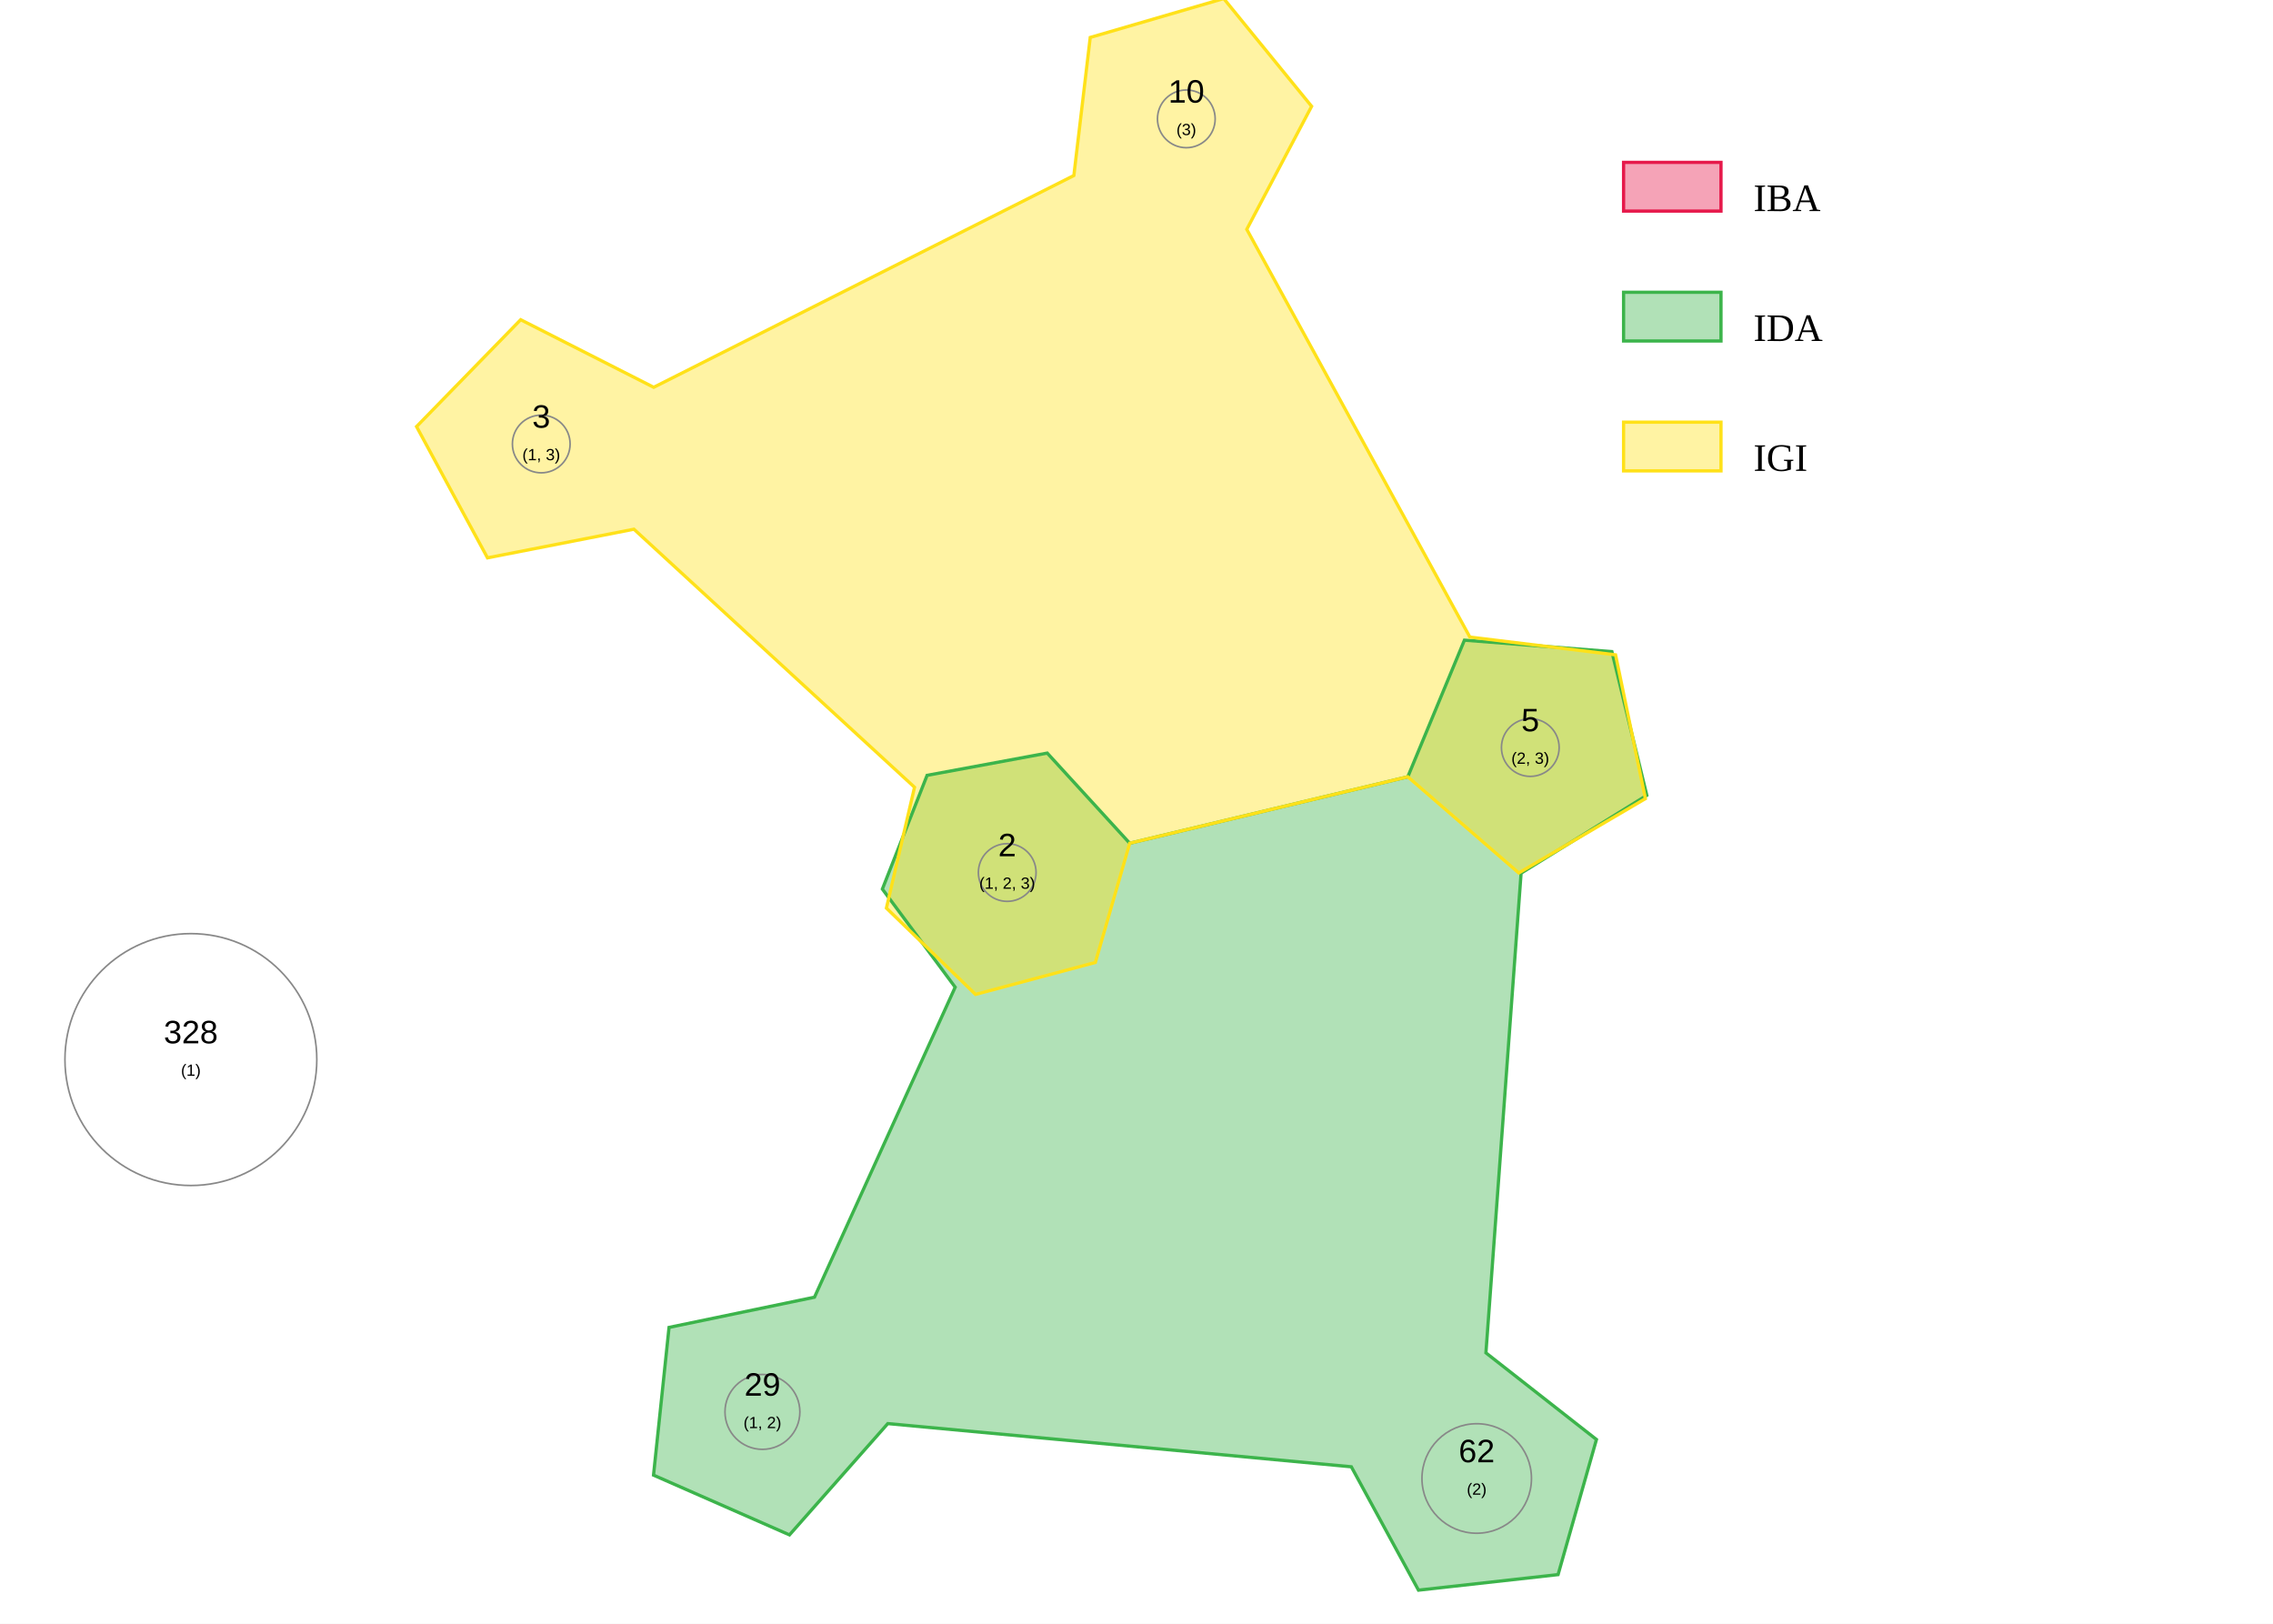
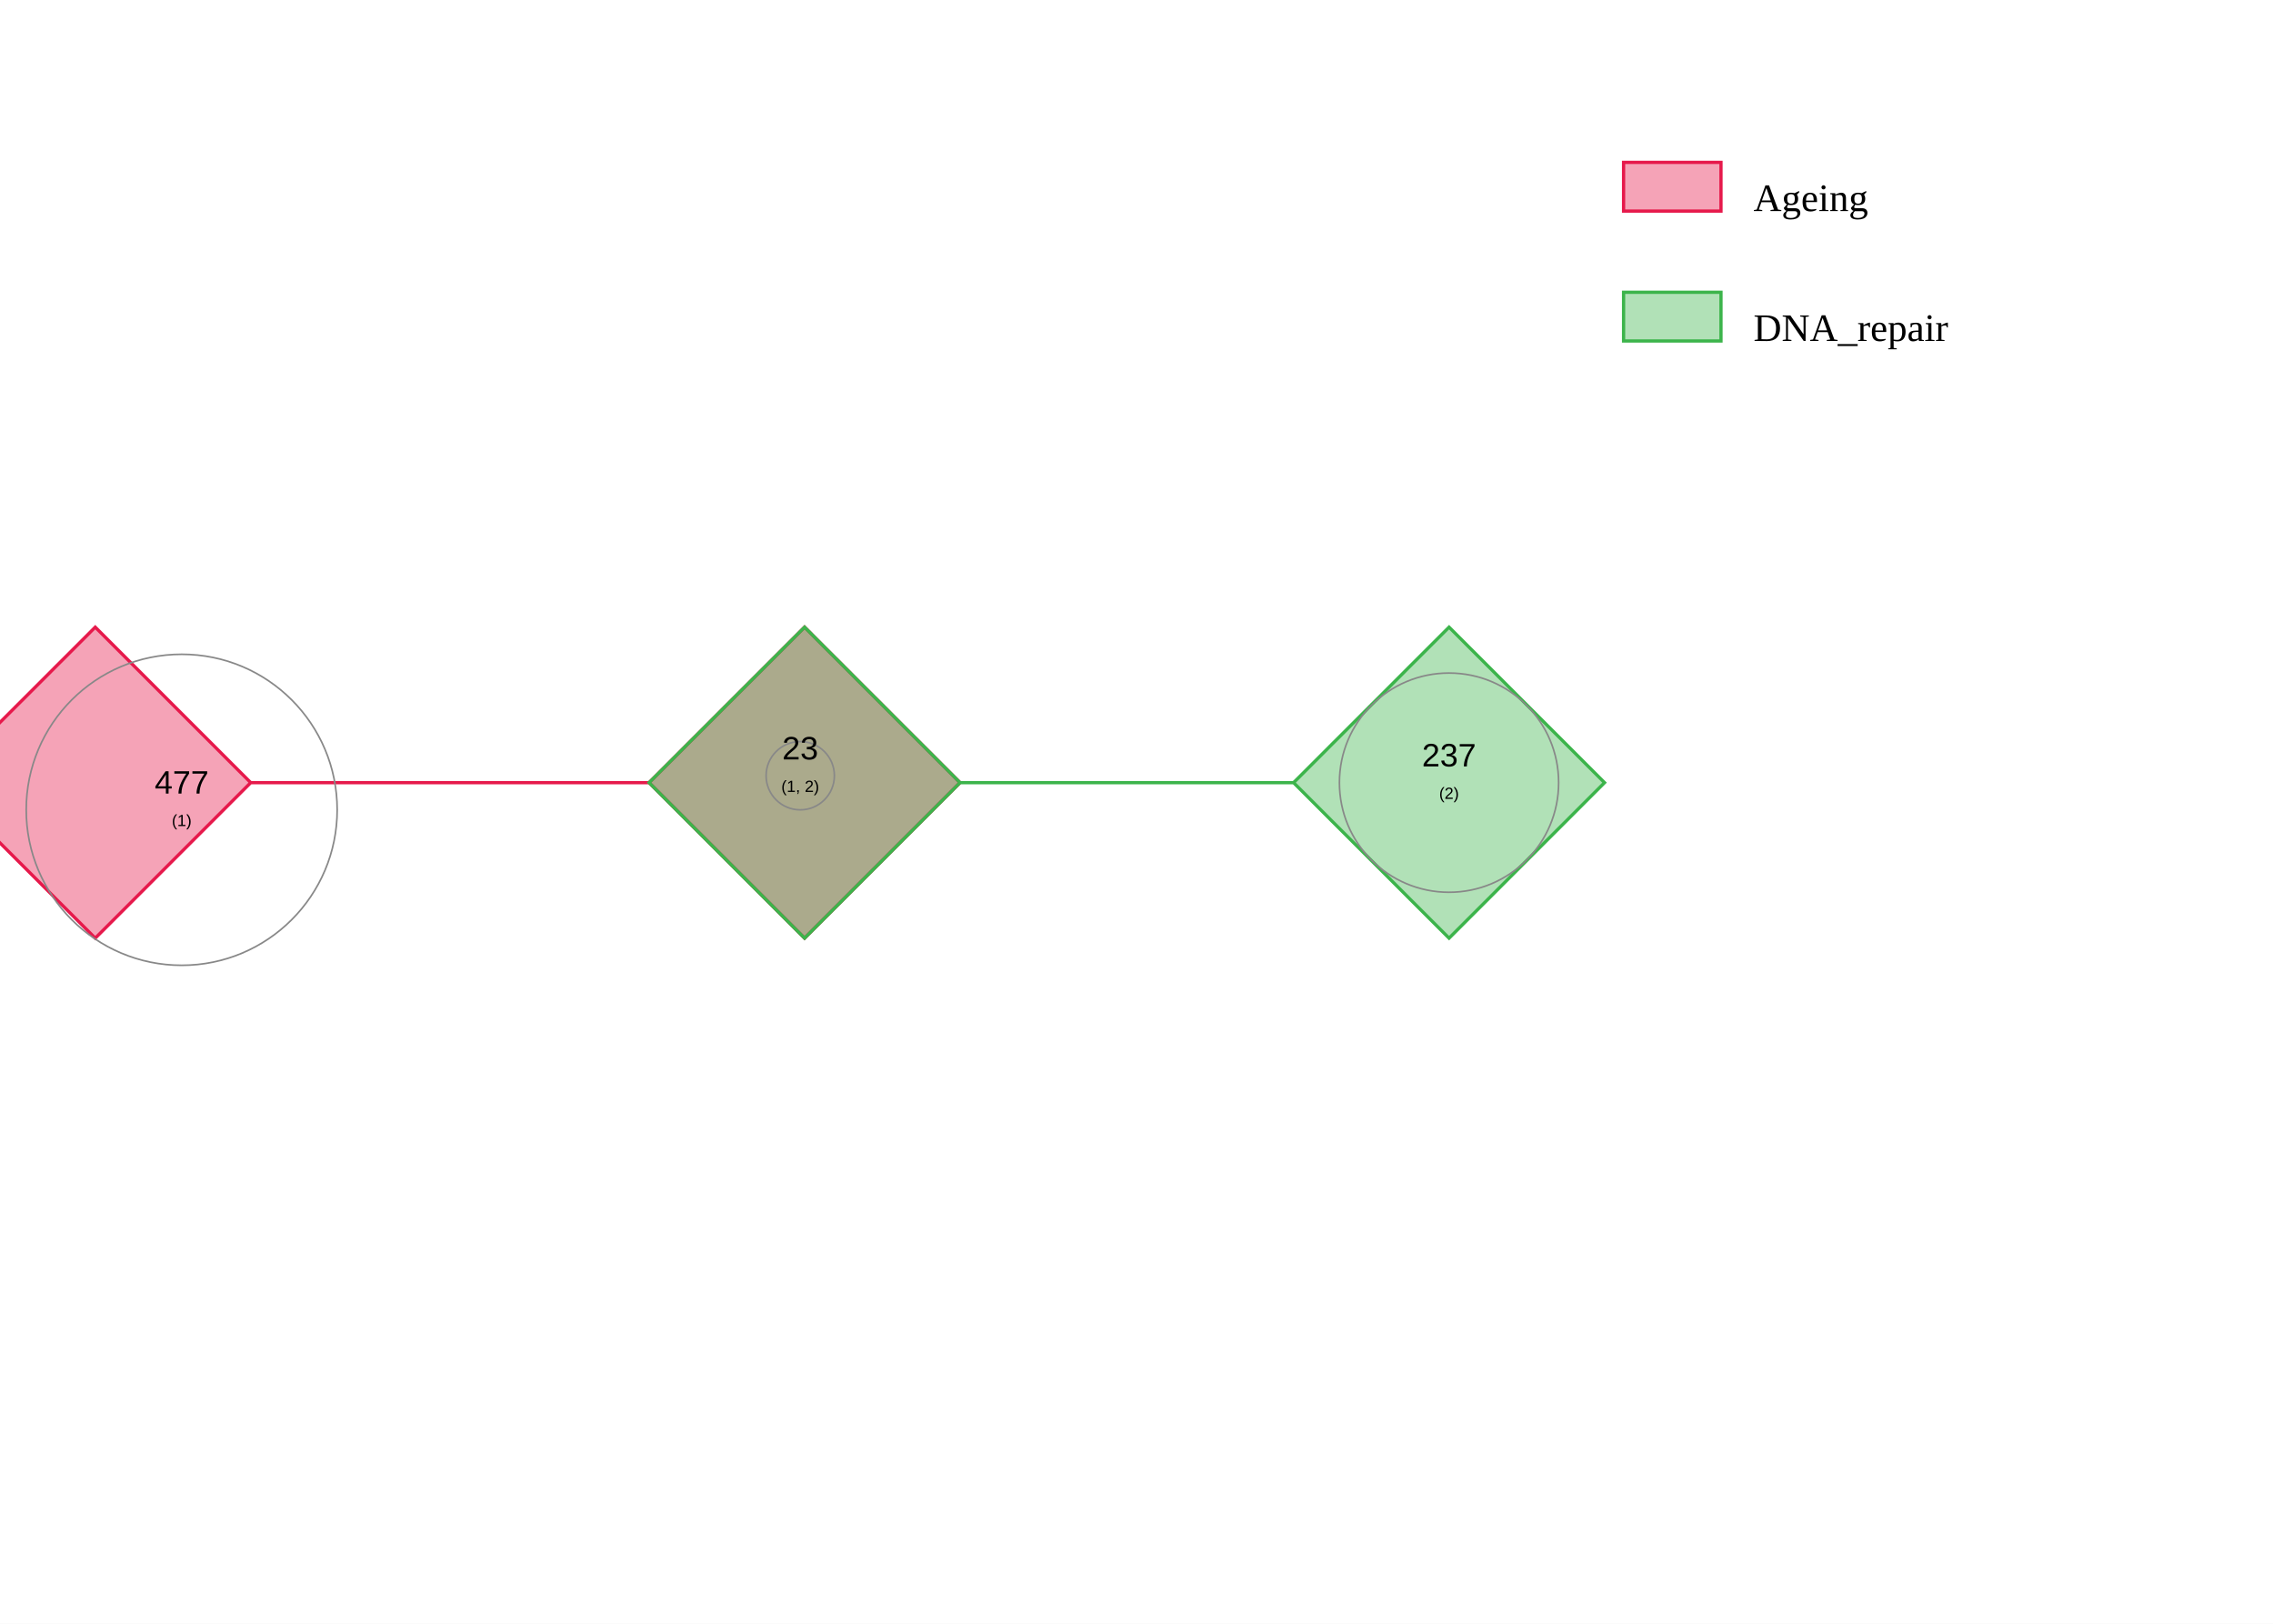
<svg xmlns="http://www.w3.org/2000/svg" xmlns:xlink="http://www.w3.org/1999/xlink" viewBox="0 0 700 500">
  <defs>
    <style type="text/css">
  .borderLine {
	   stroke: none;
	   fill-opacity: 0.4;
  }
  .outLine {
	   stroke-width: 1;
	   fill: none;
  }
  .circle {
	   stroke: #888888;
	   stroke-width: 0.5;
	   fill: none;
    pointer-events: all;
  }
  .spcircle {
	   stroke: #FF2222;
	   stroke-width: 1;
	   fill: none;
    pointer-events: all;
  }
  .tLabel {
	   font-family: Arial;
    pointer-events: none;
	   font-size: 14px;
	   text-anchor: middle;
	   alignment-baseline: central;
  }
  .nLabel {
	   font-family: Arial;
    pointer-events: none;
	   font-size: 10px;
	   text-anchor: middle;
	   alignment-baseline: central;
  }
  .belong {
	   font-family: Arial;
    pointer-events: none;
	   font-size: 5px;
	   text-anchor: middle;
	   alignment-baseline: central;
  }
  .p0{
    stroke: none;
    fill: #e6194b;
  }
  .q0{
    fill: none;
    stroke: #e6194b;
  }
  .p1{
    stroke: none;
    fill: #3cb44b;
  }
  .q1{
    fill: none;
    stroke: #3cb44b;
  }
-   .p2{
-     stroke: none;
-     fill: #ffe119;
-   }
-   .q2{
-     fill: none;
-     stroke: #ffe119;
-   }

</style>
    <symbol id="bl0">
-       <path d="M 77.97 292.57 L 77.97 292.57 L 77.97 292.57 L 77.97 292.57 L 77.97 292.57 Z" />
+       <path d="M 77.22 241.00 L 77.22 241.00 L 71.23 235.02 L 65.25 229.03 L 59.26 223.05 L 53.27 217.06 L 47.29 211.08 L 41.30 205.09 L 35.32 199.11 L 29.33 193.12 L 23.35 199.11 L 17.36 205.09 L 11.38 211.08 L 5.39 217.06 L -0.60 223.05 L -6.58 229.03 L -12.57 235.02 L -18.55 241.00 L -12.57 246.99 L -6.58 252.98 L -0.60 258.96 L 5.39 264.95 L 11.38 270.93 L 17.36 276.92 L 23.35 282.90 L 29.33 288.89 L 35.32 282.90 L 41.30 276.92 L 47.29 270.93 L 53.27 264.95 L 59.26 258.96 L 65.25 252.98 L 71.23 246.99 L 77.22 241.00 L 92.55 241.00 L 107.89 241.00 L 123.22 241.00 L 138.55 241.00 L 153.89 241.00 L 169.22 241.00 L 184.56 241.00 L 199.89 241.00 L 205.88 246.99 L 211.86 252.98 L 217.85 258.96 L 223.83 264.95 L 229.82 270.93 L 235.81 276.92 L 241.79 282.90 L 247.78 288.89 L 253.76 282.90 L 259.75 276.92 L 265.73 270.93 L 271.72 264.95 L 277.70 258.96 L 283.69 252.98 L 289.68 246.99 L 295.66 241.00 L 289.68 235.02 L 283.69 229.03 L 277.70 223.05 L 271.72 217.06 L 265.73 211.08 L 259.75 205.09 L 253.76 199.11 L 247.78 193.12 L 241.79 199.11 L 235.81 205.09 L 229.82 211.08 L 223.83 217.06 L 217.85 223.05 L 211.86 229.03 L 205.88 235.02 L 199.89 241.00 L 184.56 241.00 L 169.22 241.00 L 153.89 241.00 L 138.55 241.00 L 123.22 241.00 L 107.89 241.00 L 92.55 241.00 Z" />
    </symbol>
    <symbol id="bl1">
-       <path d="M 250.83 399.45 L 250.83 399.45 L 206.04 408.75 L 201.26 454.24 L 243.13 472.64 L 273.41 438.37 L 416.16 451.67 L 436.84 489.66 L 479.83 484.87 L 491.65 443.27 L 457.61 416.59 L 468.44 268.87 L 507.16 244.90 L 496.40 200.65 L 450.99 197.13 L 433.55 239.20 L 347.91 259.66 L 322.51 231.90 L 285.51 238.75 L 271.74 273.77 L 294.16 303.99 Z" />
-     </symbol>
-     <symbol id="bl2">
-       <path d="M 201.32 119.26 L 201.32 119.26 L 160.35 98.45 L 128.28 131.36 L 150.13 171.78 L 195.23 162.96 L 281.64 242.42 L 272.98 279.63 L 300.42 306.21 L 337.33 296.37 L 347.91 259.66 L 433.55 239.20 L 467.72 268.81 L 506.72 245.93 L 497.54 201.65 L 452.66 196.17 L 383.96 70.62 L 403.93 32.74 L 376.86 -0.44 L 335.75 11.53 L 330.71 54.05 Z" />
+       <path d="M 295.66 241.00 L 295.66 241.00 L 289.68 235.02 L 283.69 229.03 L 277.70 223.05 L 271.72 217.06 L 265.73 211.08 L 259.75 205.09 L 253.76 199.11 L 247.78 193.12 L 241.79 199.11 L 235.81 205.09 L 229.82 211.08 L 223.83 217.06 L 217.85 223.05 L 211.86 229.03 L 205.88 235.02 L 199.89 241.00 L 205.88 246.99 L 211.86 252.98 L 217.85 258.96 L 223.83 264.95 L 229.82 270.93 L 235.81 276.92 L 241.79 282.90 L 247.78 288.89 L 253.76 282.90 L 259.75 276.92 L 265.73 270.93 L 271.72 264.95 L 277.70 258.96 L 283.69 252.98 L 289.68 246.99 L 295.66 241.00 L 308.50 241.00 L 321.34 241.00 L 334.18 241.00 L 347.02 241.00 L 359.86 241.00 L 372.69 241.00 L 385.53 241.00 L 398.37 241.00 L 404.36 246.99 L 410.34 252.98 L 416.33 258.96 L 422.31 264.95 L 428.30 270.93 L 434.28 276.92 L 440.27 282.90 L 446.26 288.89 L 452.24 282.90 L 458.23 276.92 L 464.21 270.93 L 470.20 264.95 L 476.18 258.96 L 482.17 252.98 L 488.15 246.99 L 494.14 241.00 L 488.15 235.02 L 482.17 229.03 L 476.18 223.05 L 470.20 217.06 L 464.21 211.08 L 458.23 205.09 L 452.24 199.11 L 446.26 193.12 L 440.27 199.11 L 434.28 205.09 L 428.30 211.08 L 422.31 217.06 L 416.33 223.05 L 410.34 229.03 L 404.36 235.02 L 398.37 241.00 L 385.53 241.00 L 372.69 241.00 L 359.86 241.00 L 347.02 241.00 L 334.18 241.00 L 321.34 241.00 L 308.50 241.00 Z" />
    </symbol>
  </defs>
  <rect width="700" height="500" style="fill:#fff;stroke-width:0" />
  <use class="p0 borderLine" xlink:href="#bl0" />
  <use class="p1 borderLine" xlink:href="#bl1" />
-   <use class="p2 borderLine" xlink:href="#bl2" />
  <use class="q0 outLine" xlink:href="#bl0" />
  <use class="q1 outLine" xlink:href="#bl1" />
-   <use class="q2 outLine" xlink:href="#bl2" />
-   <circle class="circle" cx="58.783" cy="326.273" r="38.783" />
-   <text class="nLabel" x="58.78" y="321.27">328</text>
-   <text class="belong" x="58.78" y="331.27">(1)</text>
-   <circle class="circle" cx="454.773" cy="455.269" r="16.862" />
-   <text class="nLabel" x="454.77" y="450.27">62</text>
-   <text class="belong" x="454.77" y="460.27">(2)</text>
-   <circle class="circle" cx="234.798" cy="434.767" r="11.532" />
-   <text class="nLabel" x="234.80" y="429.77">29</text>
-   <text class="belong" x="234.80" y="439.77">(1, 2)</text>
-   <circle class="circle" cx="365.341" cy="36.596" r="8.885" />
-   <text class="nLabel" x="365.34" y="31.60">10</text>
-   <text class="belong" x="365.34" y="41.60">(3)</text>
-   <circle class="circle" cx="166.687" cy="136.711" r="8.885" />
-   <text class="nLabel" x="166.69" y="131.71">3</text>
-   <text class="belong" x="166.69" y="141.71">(1, 3)</text>
-   <circle class="circle" cx="471.273" cy="230.191" r="8.885" />
-   <text class="nLabel" x="471.27" y="225.19">5</text>
-   <text class="belong" x="471.27" y="235.19">(2, 3)</text>
-   <circle class="circle" cx="310.185" cy="268.674" r="8.885" />
-   <text class="nLabel" x="310.18" y="263.67">2</text>
-   <text class="belong" x="310.18" y="273.67">(1, 2, 3)</text>
+   <circle class="circle" cx="55.957" cy="249.365" r="47.884" />
+   <text class="nLabel" x="55.96" y="244.37">477</text>
+   <text class="belong" x="55.96" y="254.37">(1)</text>
+   <circle class="circle" cx="446.247" cy="241.005" r="33.753" />
+   <text class="nLabel" x="446.25" y="236.00">237</text>
+   <text class="belong" x="446.25" y="246.00">(2)</text>
+   <circle class="circle" cx="246.445" cy="238.861" r="10.515" />
+   <text class="nLabel" x="246.44" y="233.86">23</text>
+   <text class="belong" x="246.44" y="243.86">(1, 2)</text>
  <rect class="p0 borderLine" data-nbit="0" x="500.00" y="50.00" width="30.00" height="15.00" />
  <rect class="q0" x="500.00" y="50.00" width="30.00" height="15.00" />
-   <text class="legend" x="540.00" y="65.00">IBA</text>
+   <text class="legend" x="540.00" y="65.00">Ageing</text>
  <rect class="p1 borderLine" data-nbit="1" x="500.00" y="90.00" width="30.00" height="15.00" />
  <rect class="q1" x="500.00" y="90.00" width="30.00" height="15.00" />
-   <text class="legend" x="540.00" y="105.00">IDA</text>
-   <rect class="p2 borderLine" data-nbit="2" x="500.00" y="130.00" width="30.00" height="15.00" />
-   <rect class="q2" x="500.00" y="130.00" width="30.00" height="15.00" />
-   <text class="legend" x="540.00" y="145.00">IGI</text>
+   <text class="legend" x="540.00" y="105.00">DNA_repair</text>
</svg>
